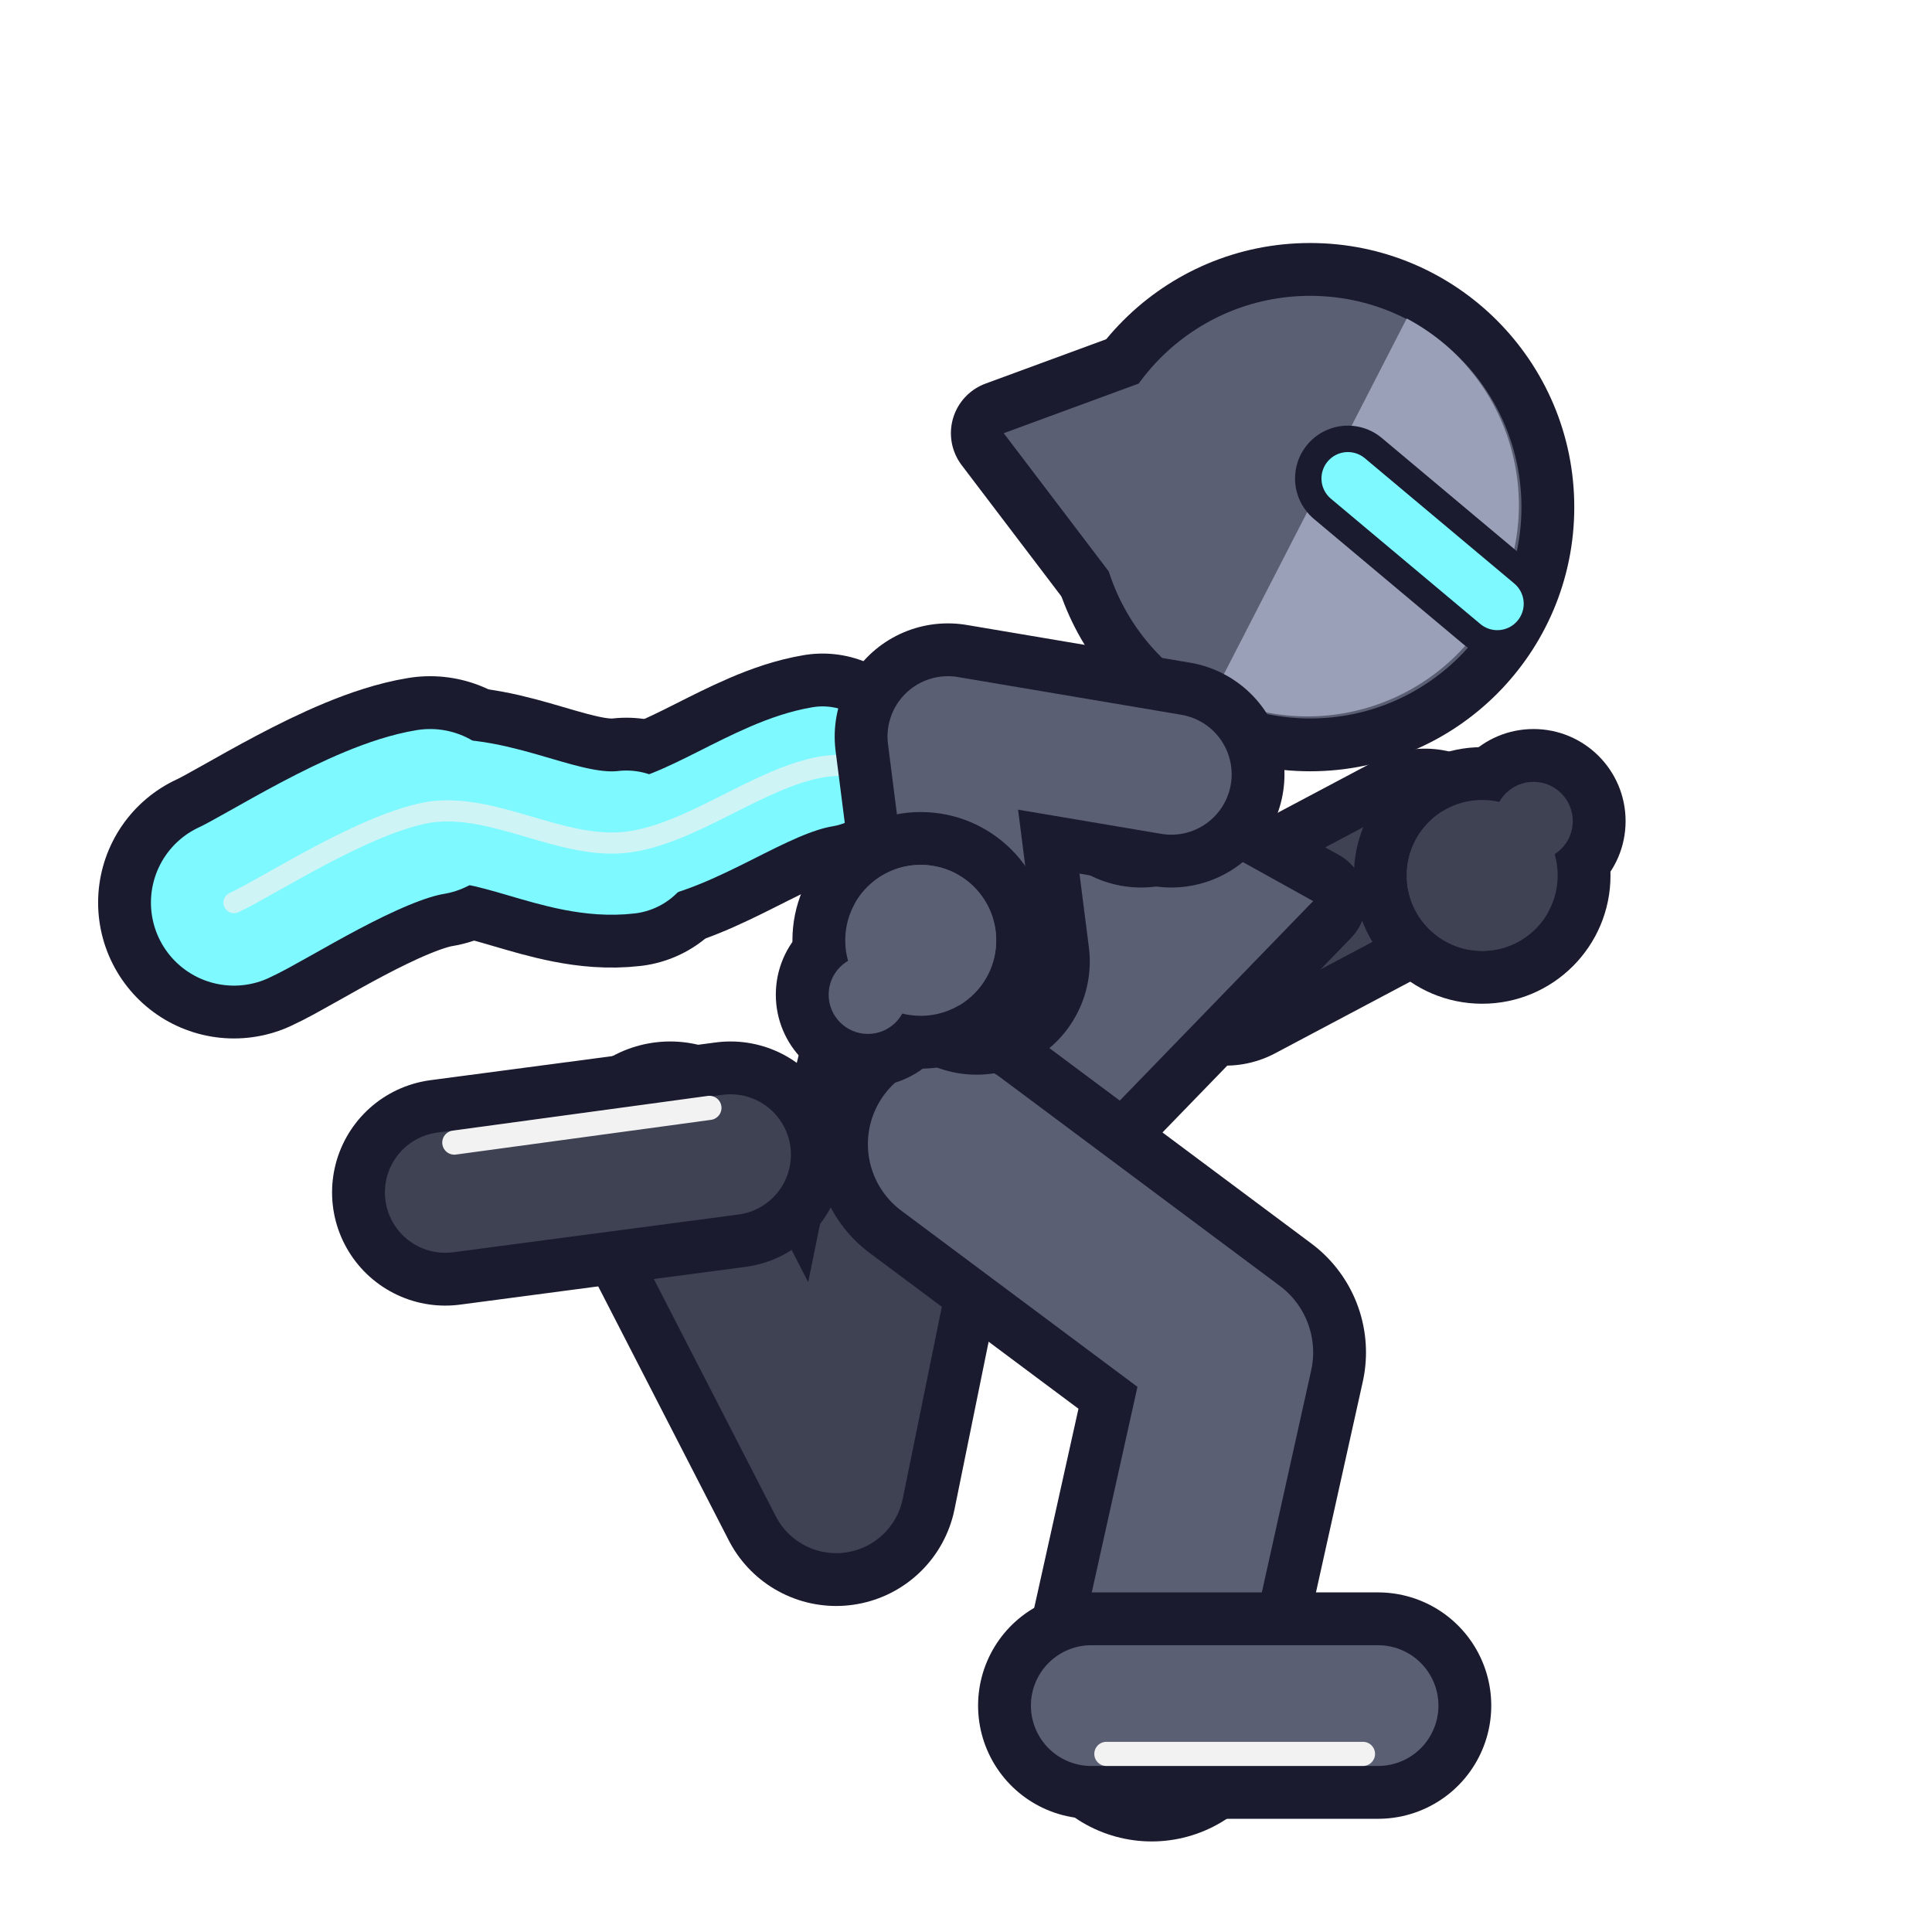
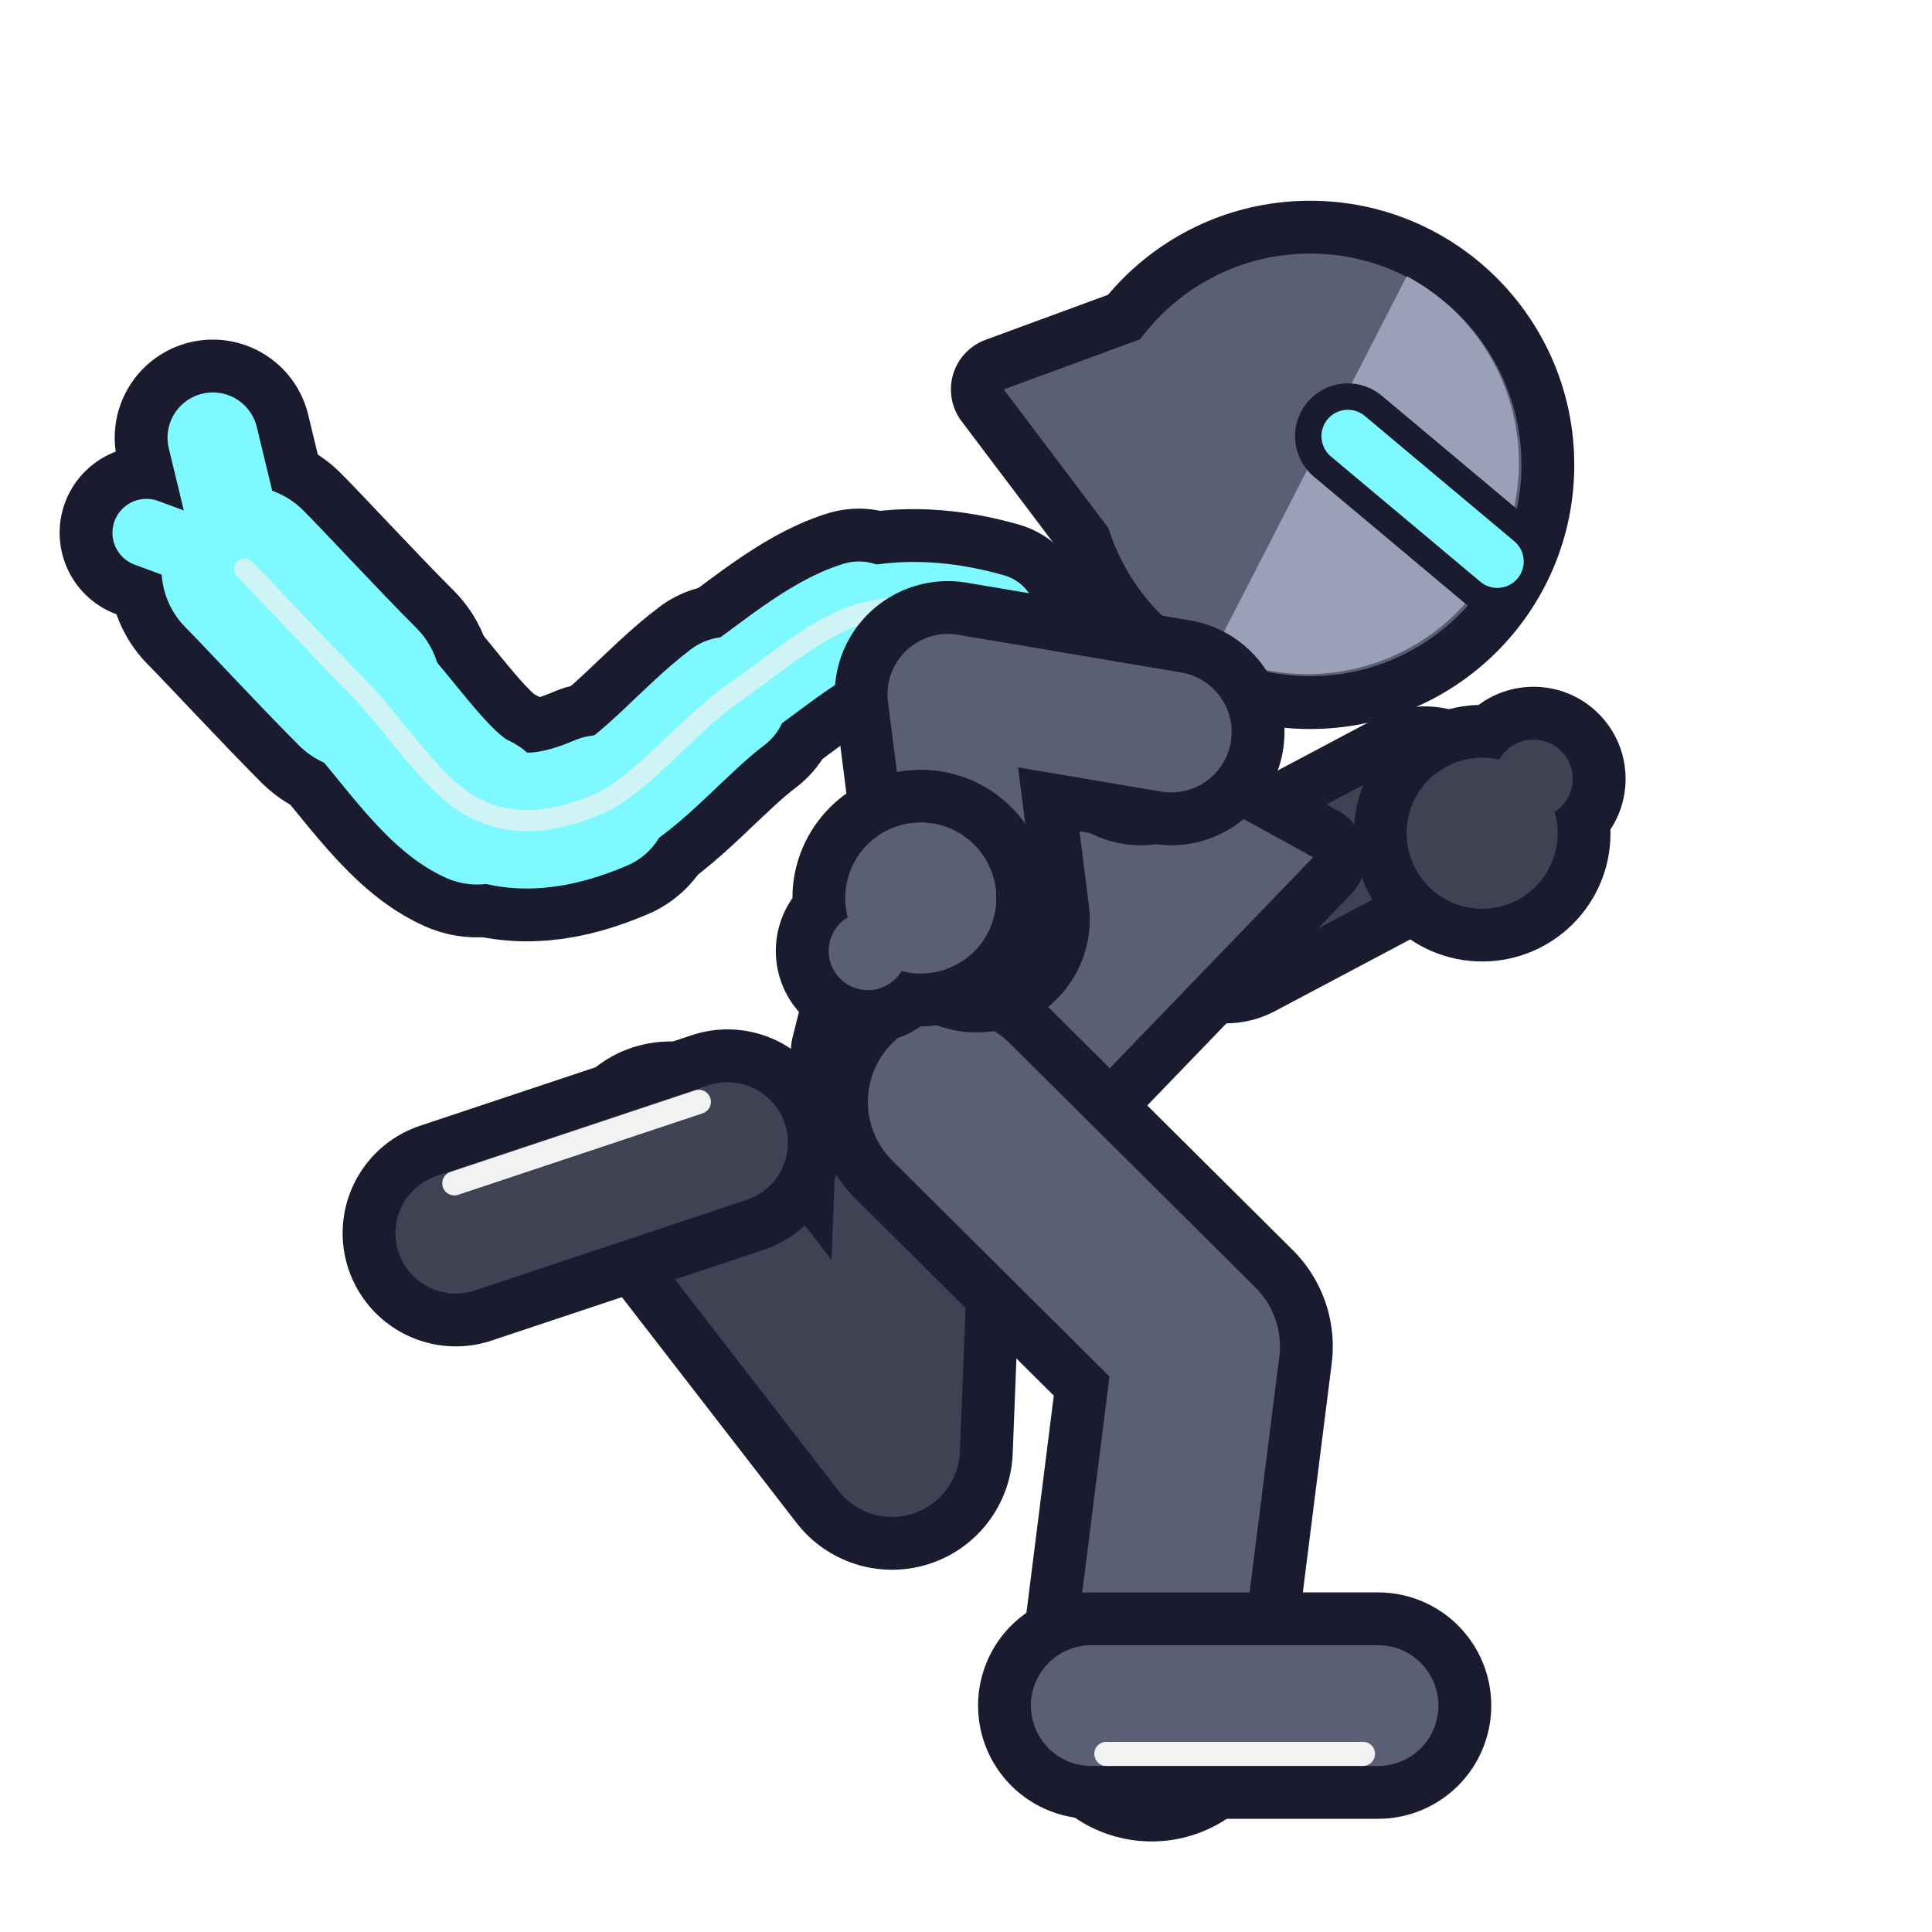
<svg xmlns="http://www.w3.org/2000/svg" viewBox="0 0 128 128" width="128" height="128" shape-rendering="geometricPrecision">
-   <polyline points="72.6,51.3 81.2,63.6 94.4,56.6" fill="none" stroke="#1b1b2f" stroke-width="14" stroke-linecap="round" stroke-linejoin="round" />
-   <polyline points="72.6,51.3 81.2,63.6 94.4,56.6" fill="none" stroke="#3f4253" stroke-width="7" stroke-linecap="round" stroke-linejoin="round" />
-   <circle cx="98.2" cy="58" r="8.5" fill="#1b1b2f" />
-   <circle cx="98.2" cy="58" r="5" fill="#3f4253" />
-   <circle cx="101.6" cy="54.4" r="6.1" fill="#1b1b2f" />
-   <circle cx="101.6" cy="54.4" r="2.6" fill="#3f4253" />
-   <circle cx="98.2" cy="58" r="5" fill="#3f4253" />
-   <polyline points="60,75.8 55.4,98.4 44.4,77" fill="none" stroke="#1b1b2f" stroke-width="16" stroke-linecap="round" stroke-linejoin="round" />
-   <polyline points="60,75.8 55.4,98.4 44.4,77" fill="none" stroke="#3f4253" stroke-width="9" stroke-linecap="round" stroke-linejoin="round" />
-   <polyline points="48.4,76.5 29.5,79" fill="none" stroke="#1b1b2f" stroke-width="15" stroke-linecap="round" stroke-linejoin="round" />
-   <polyline points="48.4,76.5 29.5,79" fill="none" stroke="#3f4253" stroke-width="8" stroke-linecap="round" stroke-linejoin="round" />
-   <polyline points="47,73.4 30.1,75.7" fill="none" stroke="#f2f2f2" stroke-width="1.6" stroke-linecap="round" />
-   <polygon points="62.5,46.1 55.9,72.4 68.1,79.2 87,59.7" fill="#5b5f73" stroke="#1b1b2f" stroke-width="7" stroke-linejoin="round" />
-   <polygon points="62.5,46.1 55.9,72.4 68.1,79.2 87,59.7" fill="#5b5f73" stroke="none" />
-   <polyline points="77.5,47.8 75.6,51.3" fill="none" stroke="#1b1b2f" stroke-width="15" stroke-linecap="round" stroke-linejoin="round" />
-   <polyline points="77.5,47.8 75.6,51.3" fill="none" stroke="#5b5f73" stroke-width="8" stroke-linecap="round" stroke-linejoin="round" />
-   <path d="M 73.5,48.8 C 72.3,49.3 69.7,51.5 66.5,51.8" fill="none" stroke="#1b1b2f" stroke-width="12" stroke-linecap="round" />
-   <path d="M 66.5,51.8 C 63.3,52.2 58.7,50.2 54.5,50.8" fill="none" stroke="#1b1b2f" stroke-width="13.5" stroke-linecap="round" />
-   <path d="M 54.5,50.8 C 50.3,51.5 45.8,55.3 41.5,55.8" fill="none" stroke="#1b1b2f" stroke-width="15" stroke-linecap="round" />
-   <path d="M 41.5,55.8 C 37.2,56.3 32.8,53.2 28.5,53.8" fill="none" stroke="#1b1b2f" stroke-width="16.5" stroke-linecap="round" />
-   <path d="M 28.5,53.8 C 24.2,54.5 17.7,58.8 15.5,59.8" fill="none" stroke="#1b1b2f" stroke-width="18" stroke-linecap="round" />
-   <path d="M 73.5,48.8 C 72.3,49.3 69.7,51.5 66.5,51.8" fill="none" stroke="#7df9ff" stroke-width="5" stroke-linecap="round" />
-   <path d="M 66.5,51.8 C 63.3,52.2 58.7,50.2 54.5,50.8" fill="none" stroke="#7df9ff" stroke-width="6.5" stroke-linecap="round" />
-   <path d="M 54.5,50.8 C 50.3,51.5 45.8,55.3 41.5,55.8" fill="none" stroke="#7df9ff" stroke-width="8" stroke-linecap="round" />
-   <path d="M 41.5,55.8 C 37.2,56.3 32.8,53.2 28.5,53.8" fill="none" stroke="#7df9ff" stroke-width="9.5" stroke-linecap="round" />
-   <path d="M 28.5,53.8 C 24.2,54.5 17.7,58.8 15.5,59.8" fill="none" stroke="#7df9ff" stroke-width="11" stroke-linecap="round" />
-   <path d="M 73.5,48.8 C 72.3,49.3 69.7,51.5 66.5,51.8 C 63.3,52.2 58.7,50.2 54.5,50.8 C 50.3,51.5 45.8,55.3 41.5,55.8 C 37.2,56.3 32.8,53.2 28.5,53.8 C 24.2,54.5 17.7,58.8 15.5,59.8" fill="none" stroke="#f2f2f2" stroke-width="1.4" stroke-linecap="round" stroke-linejoin="round" opacity="0.7" />
-   <polyline points="63,75.8 81.5,89.6 76.3,113" fill="none" stroke="#1b1b2f" stroke-width="18" stroke-linecap="round" stroke-linejoin="round" />
-   <polyline points="63,75.8 81.5,89.6 76.3,113" fill="none" stroke="#5b5f73" stroke-width="11" stroke-linecap="round" stroke-linejoin="round" />
+   <polyline points="72.6,48.5 81.2,60.8 94.4,53.8" fill="none" stroke="#1b1b2f" stroke-width="14" stroke-linecap="round" stroke-linejoin="round" />
+   <polyline points="72.6,48.5 81.2,60.8 94.4,53.8" fill="none" stroke="#3f4253" stroke-width="7" stroke-linecap="round" stroke-linejoin="round" />
+   <circle cx="98.2" cy="55.2" r="8.5" fill="#1b1b2f" />
+   <circle cx="98.2" cy="55.2" r="5" fill="#3f4253" />
+   <circle cx="101.6" cy="51.6" r="6.1" fill="#1b1b2f" />
+   <circle cx="101.6" cy="51.6" r="2.6" fill="#3f4253" />
+   <circle cx="98.2" cy="55.2" r="5" fill="#3f4253" />
+   <polyline points="60,73 59.1,96 44.4,77" fill="none" stroke="#1b1b2f" stroke-width="16" stroke-linecap="round" stroke-linejoin="round" />
+   <polyline points="60,73 59.1,96 44.4,77" fill="none" stroke="#3f4253" stroke-width="9" stroke-linecap="round" stroke-linejoin="round" />
+   <polyline points="48.2,75.7 30.2,81.7" fill="none" stroke="#1b1b2f" stroke-width="15" stroke-linecap="round" stroke-linejoin="round" />
+   <polyline points="48.2,75.7 30.2,81.7" fill="none" stroke="#3f4253" stroke-width="8" stroke-linecap="round" stroke-linejoin="round" />
+   <polyline points="46.3,73 30.1,78.4" fill="none" stroke="#f2f2f2" stroke-width="1.6" stroke-linecap="round" />
+   <polygon points="62.5,43.3 55.9,69.6 68.1,76.4 87,56.8" fill="#5b5f73" stroke="#1b1b2f" stroke-width="7" stroke-linejoin="round" />
+   <polygon points="62.5,43.3 55.9,69.6 68.1,76.4 87,56.8" fill="#5b5f73" stroke="none" />
+   <polyline points="77.5,45 75.6,48.5" fill="none" stroke="#1b1b2f" stroke-width="15" stroke-linecap="round" stroke-linejoin="round" />
+   <polyline points="77.5,45 75.6,48.5" fill="none" stroke="#5b5f73" stroke-width="8" stroke-linecap="round" stroke-linejoin="round" />
+   <path d="M 73.5,46 C 72.2,45.2 68.4,41.9 65.7,41" fill="none" stroke="#1b1b2f" stroke-width="12" stroke-linecap="round" />
+   <path d="M 65.7,41 C 62.9,40.2 59.8,39.9 56.9,40.7" fill="none" stroke="#1b1b2f" stroke-width="13" stroke-linecap="round" />
+   <path d="M 56.9,40.7 C 54,41.6 51.1,44.2 48.2,46.2" fill="none" stroke="#1b1b2f" stroke-width="14" stroke-linecap="round" />
+   <path d="M 48.2,46.2 C 45.4,48.3 42.5,51.9 39.8,53.2" fill="none" stroke="#1b1b2f" stroke-width="15" stroke-linecap="round" />
+   <path d="M 39.8,53.2 C 37,54.4 34.2,54.9 31.6,53.6" fill="none" stroke="#1b1b2f" stroke-width="16" stroke-linecap="round" />
+   <path d="M 31.6,53.6 C 28.9,52.4 26.3,48.2 23.7,45.5" fill="none" stroke="#1b1b2f" stroke-width="17" stroke-linecap="round" />
+   <path d="M 23.7,45.5 C 21.1,42.9 17.5,39 16.2,37.7" fill="none" stroke="#1b1b2f" stroke-width="18" stroke-linecap="round" />
+   <polyline points="16.2,37.7 14.1,29" fill="none" stroke="#1b1b2f" stroke-width="13" stroke-linecap="round" />
+   <polyline points="16.2,37.7 9.7,35.3" fill="none" stroke="#1b1b2f" stroke-width="11.5" stroke-linecap="round" />
+   <path d="M 73.5,46 C 72.2,45.2 68.4,41.9 65.7,41" fill="none" stroke="#7df9ff" stroke-width="5" stroke-linecap="round" />
+   <path d="M 65.7,41 C 62.9,40.2 59.8,39.9 56.9,40.7" fill="none" stroke="#7df9ff" stroke-width="6" stroke-linecap="round" />
+   <path d="M 56.9,40.7 C 54,41.6 51.1,44.2 48.2,46.2" fill="none" stroke="#7df9ff" stroke-width="7" stroke-linecap="round" />
+   <path d="M 48.2,46.2 C 45.4,48.3 42.5,51.9 39.8,53.2" fill="none" stroke="#7df9ff" stroke-width="8" stroke-linecap="round" />
+   <path d="M 39.8,53.2 C 37,54.4 34.2,54.9 31.6,53.6" fill="none" stroke="#7df9ff" stroke-width="9" stroke-linecap="round" />
+   <path d="M 31.6,53.6 C 28.9,52.4 26.3,48.2 23.7,45.5" fill="none" stroke="#7df9ff" stroke-width="10" stroke-linecap="round" />
+   <path d="M 23.7,45.5 C 21.1,42.9 17.5,39 16.2,37.7" fill="none" stroke="#7df9ff" stroke-width="11" stroke-linecap="round" />
+   <polyline points="16.2,37.7 14.1,29" fill="none" stroke="#7df9ff" stroke-width="6" stroke-linecap="round" />
+   <polyline points="16.2,37.7 9.7,35.3" fill="none" stroke="#7df9ff" stroke-width="4.5" stroke-linecap="round" />
+   <path d="M 73.5,46 C 72.2,45.2 68.4,41.9 65.7,41 C 62.9,40.2 59.8,39.9 56.9,40.7 C 54,41.6 51.1,44.2 48.2,46.2 C 45.4,48.3 42.5,51.9 39.8,53.2 C 37,54.4 34.2,54.9 31.6,53.6 C 28.9,52.4 26.3,48.2 23.7,45.5 C 21.1,42.9 17.5,39 16.2,37.7" fill="none" stroke="#f2f2f2" stroke-width="1.4" stroke-linecap="round" stroke-linejoin="round" opacity="0.7" />
+   <polyline points="63,73 79.3,89.2 76.3,113" fill="none" stroke="#1b1b2f" stroke-width="18" stroke-linecap="round" stroke-linejoin="round" />
+   <polyline points="63,73 79.3,89.2 76.3,113" fill="none" stroke="#5b5f73" stroke-width="11" stroke-linecap="round" stroke-linejoin="round" />
  <polyline points="72.3,113 91.3,113" fill="none" stroke="#1b1b2f" stroke-width="15" stroke-linecap="round" stroke-linejoin="round" />
  <polyline points="72.3,113 91.3,113" fill="none" stroke="#5b5f73" stroke-width="8" stroke-linecap="round" stroke-linejoin="round" />
  <polyline points="73.3,116.2 90.3,116.2" fill="none" stroke="#f2f2f2" stroke-width="1.6" stroke-linecap="round" />
-   <polygon points="88.8,20.5 66.5,28.7 78.2,44.1" fill="#5b5f73" stroke="#1b1b2f" stroke-width="7" stroke-linejoin="round" />
-   <circle cx="86.8" cy="33.6" r="17.5" fill="#1b1b2f" />
-   <polygon points="88.8,20.5 66.5,28.7 78.2,44.1" fill="#5b5f73" />
-   <circle cx="86.8" cy="33.6" r="14" fill="#5b5f73" />
-   <path d="M 93.2,21.1 A 14 14 0 0 1 80.4,46 Z" fill="#9aa0b8" />
-   <polyline points="89.3,31.7 99.2,40" fill="none" stroke="#1b1b2f" stroke-width="7" stroke-linecap="round" />
-   <polyline points="89.3,31.7 99.2,40" fill="none" stroke="#7df9ff" stroke-width="3.5" stroke-linecap="round" />
-   <polyline points="77.6,51.3 62.8,48.8 64.7,63.7" fill="none" stroke="#1b1b2f" stroke-width="15" stroke-linecap="round" stroke-linejoin="round" />
-   <polyline points="77.6,51.3 62.8,48.8 64.7,63.7" fill="none" stroke="#5b5f73" stroke-width="8" stroke-linecap="round" stroke-linejoin="round" />
-   <circle cx="61" cy="62.3" r="8.5" fill="#1b1b2f" />
-   <circle cx="61" cy="62.3" r="5" fill="#5b5f73" />
-   <circle cx="57.5" cy="65.9" r="6.1" fill="#1b1b2f" />
-   <circle cx="57.5" cy="65.9" r="2.6" fill="#5b5f73" />
-   <circle cx="61" cy="62.3" r="5" fill="#5b5f73" />
+   <polygon points="88.8,17.6 66.5,25.8 78.2,41.3" fill="#5b5f73" stroke="#1b1b2f" stroke-width="7" stroke-linejoin="round" />
+   <circle cx="86.8" cy="30.8" r="17.5" fill="#1b1b2f" />
+   <polygon points="88.8,17.6 66.5,25.8 78.2,41.3" fill="#5b5f73" />
+   <circle cx="86.8" cy="30.8" r="14" fill="#5b5f73" />
+   <path d="M 93.2,18.3 A 14 14 0 0 1 80.4,43.2 Z" fill="#9aa0b8" />
+   <polyline points="89.3,28.9 99.2,37.2" fill="none" stroke="#1b1b2f" stroke-width="7" stroke-linecap="round" />
+   <polyline points="89.3,28.9 99.2,37.2" fill="none" stroke="#7df9ff" stroke-width="3.5" stroke-linecap="round" />
+   <polyline points="77.6,48.5 62.8,46 64.7,60.9" fill="none" stroke="#1b1b2f" stroke-width="15" stroke-linecap="round" stroke-linejoin="round" />
+   <polyline points="77.6,48.5 62.8,46 64.7,60.9" fill="none" stroke="#5b5f73" stroke-width="8" stroke-linecap="round" stroke-linejoin="round" />
+   <circle cx="61" cy="59.5" r="8.5" fill="#1b1b2f" />
+   <circle cx="61" cy="59.5" r="5" fill="#5b5f73" />
+   <circle cx="57.5" cy="63" r="6.1" fill="#1b1b2f" />
+   <circle cx="57.5" cy="63" r="2.6" fill="#5b5f73" />
+   <circle cx="61" cy="59.5" r="5" fill="#5b5f73" />
</svg>
